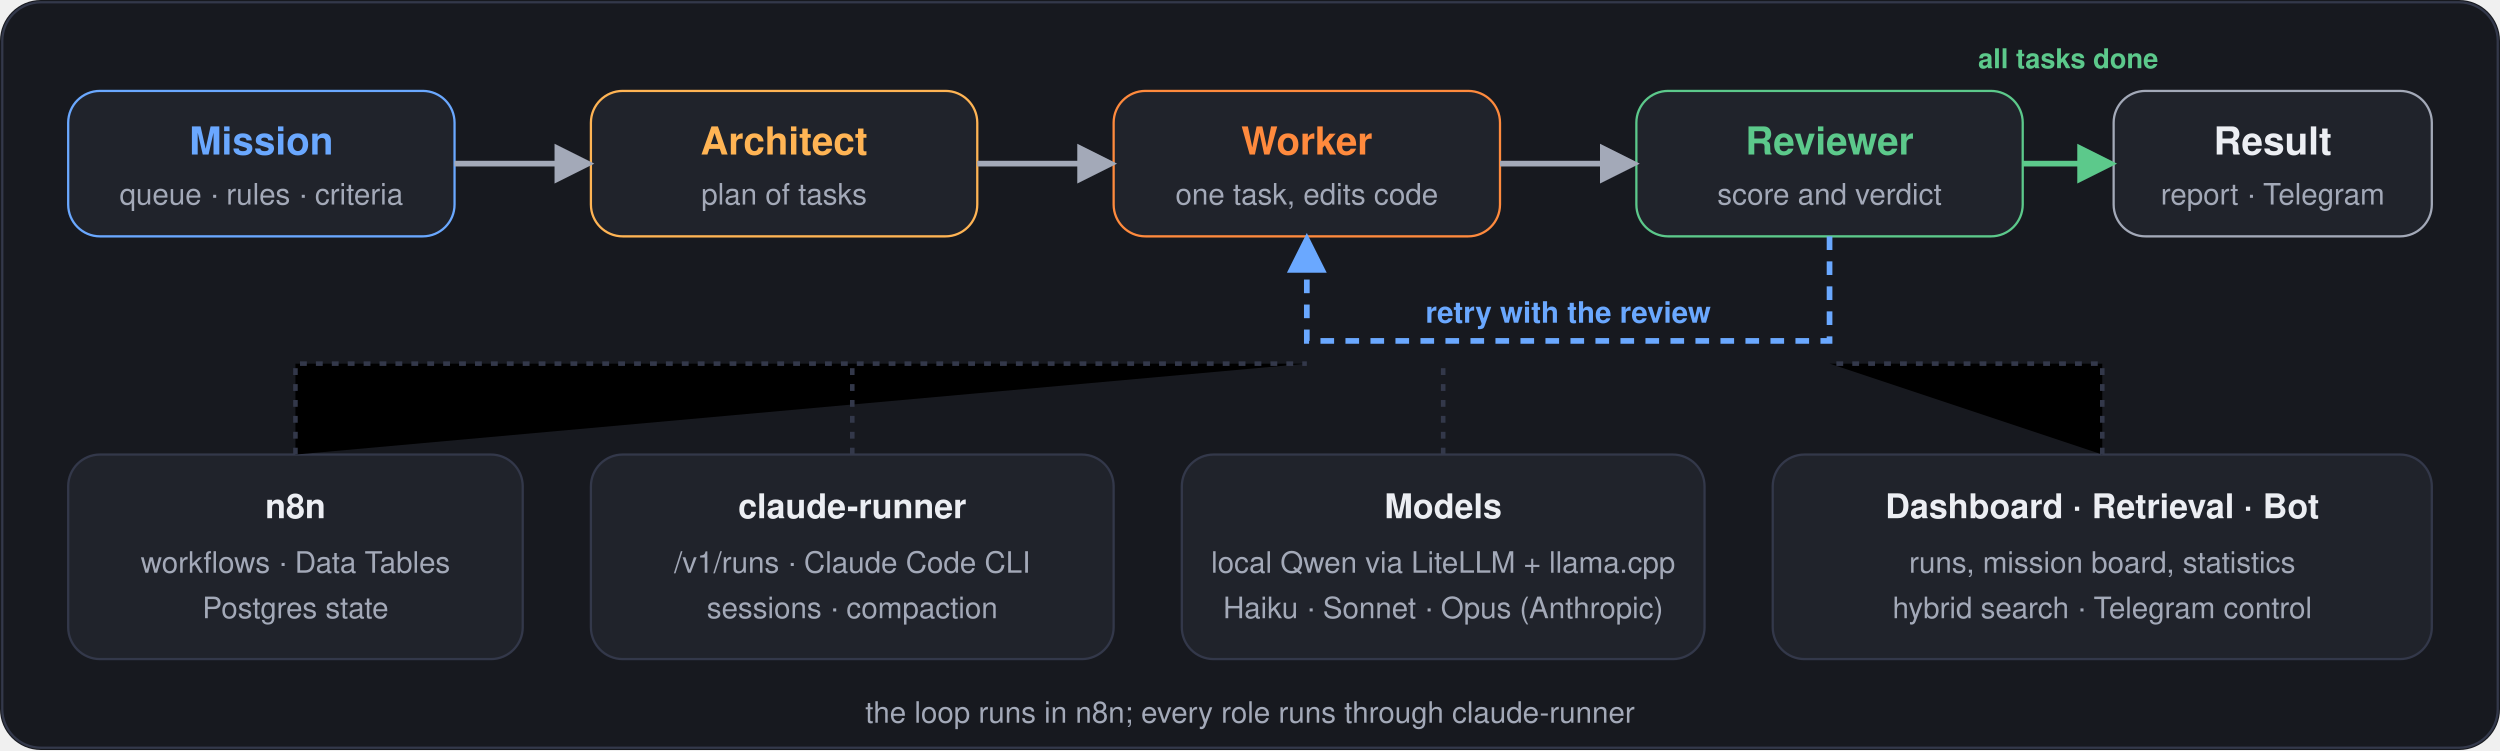
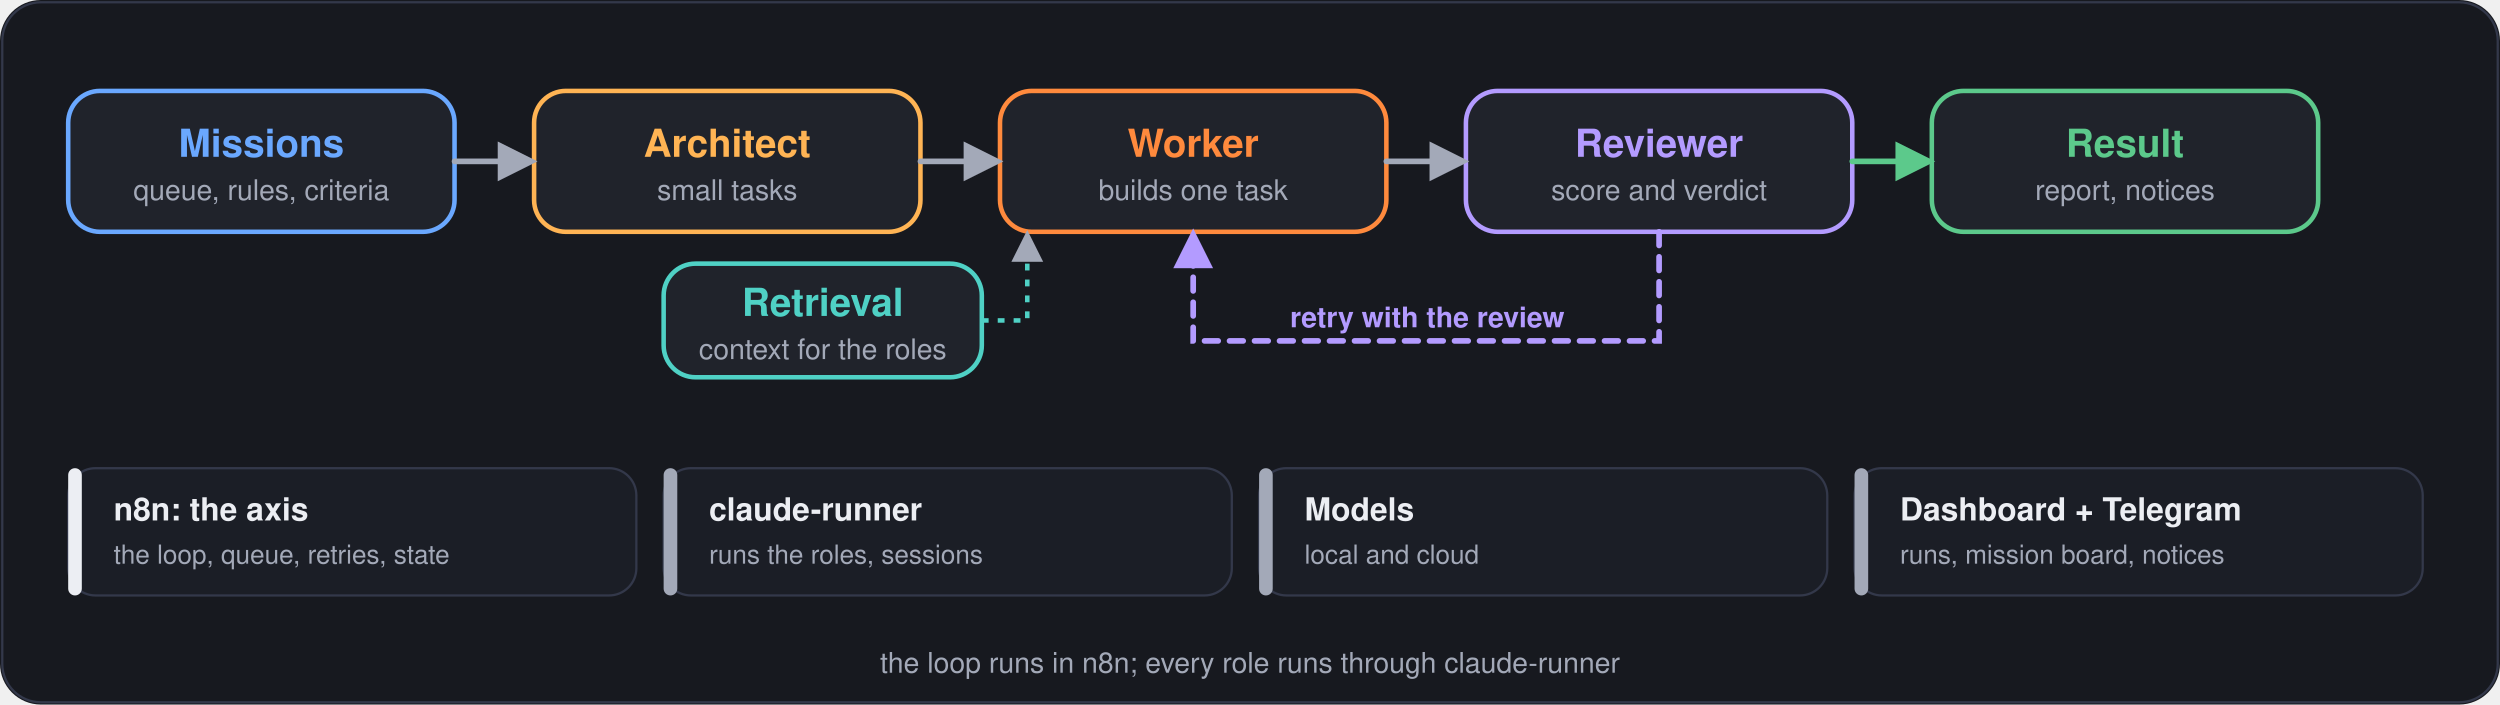
- <svg xmlns="http://www.w3.org/2000/svg" viewBox="0 0 1100 330" role="img" aria-label="How a mission runs">
+ <svg xmlns="http://www.w3.org/2000/svg" viewBox="0 0 1100 310" role="img" aria-label="How a mission runs">
  <defs>
+     <linearGradient id="bg" x1="0" y1="0" x2="1" y2="1">
+       <stop offset="0" stop-color="#17191f" />
+       <stop offset="1" stop-color="#2b2113" />
+     </linearGradient>
+     <linearGradient id="amber" x1="0" y1="0" x2="1" y2="0">
+       <stop offset="0" stop-color="#ffc766" />
+       <stop offset="1" stop-color="#ff8a3d" />
+     </linearGradient>
+     <pattern id="grid" width="40" height="40" patternUnits="userSpaceOnUse">
+       <path d="M40 0H0V40" fill="none" stroke="#fff" stroke-opacity=".05" />
+     </pattern>
    <marker id="a" viewBox="0 0 10 10" refX="8" refY="5" markerWidth="7" markerHeight="7" orient="auto-start-reverse">
      <path d="M0 0L10 5L0 10z" fill="#a3a9b8" />
+     </marker>
+     <marker id="b" viewBox="0 0 10 10" refX="8" refY="5" markerWidth="7" markerHeight="7" orient="auto-start-reverse">
+       <path d="M0 0L10 5L0 10z" fill="#b39bff" />
    </marker>
    <marker id="g" viewBox="0 0 10 10" refX="8" refY="5" markerWidth="7" markerHeight="7" orient="auto-start-reverse">
      <path d="M0 0L10 5L0 10z" fill="#5cc98b" />
    </marker>
-     <marker id="b" viewBox="0 0 10 10" refX="8" refY="5" markerWidth="7" markerHeight="7" orient="auto-start-reverse">
-       <path d="M0 0L10 5L0 10z" fill="#6aa8ff" />
-     </marker>
  </defs>
-   <rect width="1100" height="330" rx="18" fill="#17191f" />
-   <rect x="1" y="1" width="1098" height="328" rx="17" fill="none" stroke="#33384a" />
+   <rect width="1100" height="310" rx="18" fill="#17191f" />
+   <rect x="1" y="1" width="1098" height="308" rx="17" fill="none" stroke="#33384a" />
  <g font-family="Segoe UI, Helvetica, Arial, sans-serif" text-anchor="middle">
-     <g font-size="17" font-weight="700">
-       <rect x="30" y="40" width="170" height="64" rx="14" fill="#20232b" stroke="#6aa8ff" />
-       <text x="115" y="68" fill="#6aa8ff">Mission</text>
-       <text x="115" y="90" fill="#a3a9b8" font-size="13" font-weight="400">queue · rules · criteria</text>
-       <rect x="260" y="40" width="170" height="64" rx="14" fill="#20232b" stroke="#ffb454" />
-       <text x="345" y="68" fill="#ffb454">Architect</text>
-       <text x="345" y="90" fill="#a3a9b8" font-size="13" font-weight="400">plan of tasks</text>
-       <rect x="490" y="40" width="170" height="64" rx="14" fill="#20232b" stroke="#ff8a3d" />
-       <text x="575" y="68" fill="#ff8a3d">Worker</text>
-       <text x="575" y="90" fill="#a3a9b8" font-size="13" font-weight="400">one task, edits code</text>
-       <rect x="720" y="40" width="170" height="64" rx="14" fill="#20232b" stroke="#5cc98b" />
-       <text x="805" y="68" fill="#5cc98b">Reviewer</text>
-       <text x="805" y="90" fill="#a3a9b8" font-size="13" font-weight="400">score and verdict</text>
-       <rect x="930" y="40" width="140" height="64" rx="14" fill="#20232b" stroke="#a3a9b8" />
-       <text x="1000" y="68" fill="#eceef3">Result</text>
-       <text x="1000" y="90" fill="#a3a9b8" font-size="13" font-weight="400">report · Telegram</text>
+     <rect x="30" y="40" width="170" height="62" rx="14" fill="#20232b" stroke="#6aa8ff" stroke-width="2" />
+     <text x="115.0" y="69.0" fill="#6aa8ff" font-size="17" font-weight="700">Missions</text>
+     <text x="115.0" y="88.0" fill="#a3a9b8" font-size="12.5" font-weight="400">queue, rules, criteria</text>
+     <rect x="235" y="40" width="170" height="62" rx="14" fill="#20232b" stroke="#ffb454" stroke-width="2" />
+     <text x="320.0" y="69.0" fill="#ffb454" font-size="17" font-weight="700">Architect</text>
+     <text x="320.0" y="88.0" fill="#a3a9b8" font-size="12.5" font-weight="400">small tasks</text>
+     <rect x="440" y="40" width="170" height="62" rx="14" fill="#20232b" stroke="#ff8a3d" stroke-width="2" />
+     <text x="525.0" y="69.0" fill="#ff8a3d" font-size="17" font-weight="700">Worker</text>
+     <text x="525.0" y="88.0" fill="#a3a9b8" font-size="12.5" font-weight="400">builds one task</text>
+     <rect x="645" y="40" width="170" height="62" rx="14" fill="#20232b" stroke="#b39bff" stroke-width="2" />
+     <text x="730.0" y="69.0" fill="#b39bff" font-size="17" font-weight="700">Reviewer</text>
+     <text x="730.0" y="88.0" fill="#a3a9b8" font-size="12.5" font-weight="400">score and verdict</text>
+     <rect x="850" y="40" width="170" height="62" rx="14" fill="#20232b" stroke="#5cc98b" stroke-width="2" />
+     <text x="935.0" y="69.0" fill="#5cc98b" font-size="17" font-weight="700">Result</text>
+     <text x="935.0" y="88.0" fill="#a3a9b8" font-size="12.5" font-weight="400">report, notices</text>
+     <g stroke="#a3a9b8" stroke-width="2.5" fill="none" stroke-linecap="round">
+       <path d="M200 71H233" marker-end="url(#a)" />
+       <path d="M405 71H438" marker-end="url(#a)" />
+       <path d="M610 71H643" marker-end="url(#a)" />
+       <path d="M815 71H848" stroke="#5cc98b" marker-end="url(#g)" />
+       <path d="M730 102V150H525V104" stroke="#b39bff" stroke-dasharray="6 5" marker-end="url(#b)" />
    </g>
-     <g stroke="#a3a9b8" stroke-width="2.5" fill="none">
-       <path d="M200 72H258" marker-end="url(#a)" />
-       <path d="M430 72H488" marker-end="url(#a)" />
-       <path d="M660 72H718" marker-end="url(#a)" />
-       <path d="M890 72H928" stroke="#5cc98b" marker-end="url(#g)" />
-       <path d="M805 104V150H575V106" stroke="#6aa8ff" stroke-dasharray="6 5" marker-end="url(#b)" />
-     </g>
-     <text x="690" y="142" fill="#6aa8ff" font-size="13" font-weight="600">retry with the review</text>
-     <text x="910" y="30" fill="#5cc98b" font-size="12" font-weight="600">all tasks done</text>
-     <g font-size="15" font-weight="700">
-       <rect x="30" y="200" width="200" height="90" rx="14" fill="#20232b" stroke="#33384a" />
-       <text x="130" y="228" fill="#eceef3">n8n</text>
-       <text x="130" y="252" fill="#a3a9b8" font-size="13" font-weight="400">workflows · Data Tables</text>
-       <text x="130" y="272" fill="#a3a9b8" font-size="13" font-weight="400">Postgres state</text>
-       <rect x="260" y="200" width="230" height="90" rx="14" fill="#20232b" stroke="#33384a" />
-       <text x="375" y="228" fill="#eceef3">claude-runner</text>
-       <text x="375" y="252" fill="#a3a9b8" font-size="13" font-weight="400">/v1/runs · Claude Code CLI</text>
-       <text x="375" y="272" fill="#a3a9b8" font-size="13" font-weight="400">sessions · compaction</text>
-       <rect x="520" y="200" width="230" height="90" rx="14" fill="#20232b" stroke="#33384a" />
-       <text x="635" y="228" fill="#eceef3">Models</text>
-       <text x="635" y="252" fill="#a3a9b8" font-size="13" font-weight="400">local Qwen via LiteLLM + llama.cpp</text>
-       <text x="635" y="272" fill="#a3a9b8" font-size="13" font-weight="400">Haiku · Sonnet · Opus (Anthropic)</text>
-       <rect x="780" y="200" width="290" height="90" rx="14" fill="#20232b" stroke="#33384a" />
-       <text x="925" y="228" fill="#eceef3">Dashboard · Retrieval · Bot</text>
-       <text x="925" y="252" fill="#a3a9b8" font-size="13" font-weight="400">runs, mission board, statistics</text>
-       <text x="925" y="272" fill="#a3a9b8" font-size="13" font-weight="400">hybrid search · Telegram control</text>
-     </g>
-     <g stroke="#33384a" stroke-width="2" stroke-dasharray="3 4">
-       <path d="M130 200V160H575" />
-       <path d="M375 200V160" />
-       <path d="M635 200V160" />
-       <path d="M925 200V160H805" />
-     </g>
-     <text x="550" y="318" fill="#a3a9b8" font-size="13">the loop runs in n8n; every role runs through claude-runner</text>
+     <text x="628" y="144" fill="#b39bff" font-size="12.5" font-weight="600">retry with the review</text>
+     <rect x="292" y="116" width="140" height="50" rx="14" fill="#20232b" stroke="#4fd1c5" stroke-width="2" />
+     <text x="362.0" y="139.0" fill="#4fd1c5" font-size="17" font-weight="700">Retrieval</text>
+     <text x="362.0" y="158.0" fill="#a3a9b8" font-size="12.5" font-weight="400">context for the roles</text>
+     <path d="M432 141H452V104" stroke="#4fd1c5" stroke-width="2" stroke-dasharray="3 4" fill="none" marker-end="url(#a)" />
+     <rect x="30" y="206" width="250" height="56" rx="12" fill="#1b1e26" stroke="#33384a" />
+     <rect x="30" y="206" width="6" height="56" rx="3" fill="#eceef3" />
+     <text x="50" y="229" text-anchor="start" fill="#eceef3" font-size="14" font-weight="700">n8n: the axis</text>
+     <text x="50" y="248" text-anchor="start" fill="#a3a9b8" font-size="11.5" font-weight="500">the loop, queue, retries, state</text>
+     <rect x="292" y="206" width="250" height="56" rx="12" fill="#1b1e26" stroke="#33384a" />
+     <rect x="292" y="206" width="6" height="56" rx="3" fill="#a3a9b8" />
+     <text x="312" y="229" text-anchor="start" fill="#eceef3" font-size="14" font-weight="700">claude-runner</text>
+     <text x="312" y="248" text-anchor="start" fill="#a3a9b8" font-size="11.5" font-weight="500">runs the roles, sessions</text>
+     <rect x="554" y="206" width="250" height="56" rx="12" fill="#1b1e26" stroke="#33384a" />
+     <rect x="554" y="206" width="6" height="56" rx="3" fill="#a3a9b8" />
+     <text x="574" y="229" text-anchor="start" fill="#eceef3" font-size="14" font-weight="700">Models</text>
+     <text x="574" y="248" text-anchor="start" fill="#a3a9b8" font-size="11.5" font-weight="500">local and cloud</text>
+     <rect x="816" y="206" width="250" height="56" rx="12" fill="#1b1e26" stroke="#33384a" />
+     <rect x="816" y="206" width="6" height="56" rx="3" fill="#a3a9b8" />
+     <text x="836" y="229" text-anchor="start" fill="#eceef3" font-size="14" font-weight="700">Dashboard + Telegram</text>
+     <text x="836" y="248" text-anchor="start" fill="#a3a9b8" font-size="11.5" font-weight="500">runs, mission board, notices</text>
+     <text x="550" y="296" fill="#a3a9b8" font-size="12.5">the loop runs in n8n; every role runs through claude-runner</text>
  </g>
</svg>
